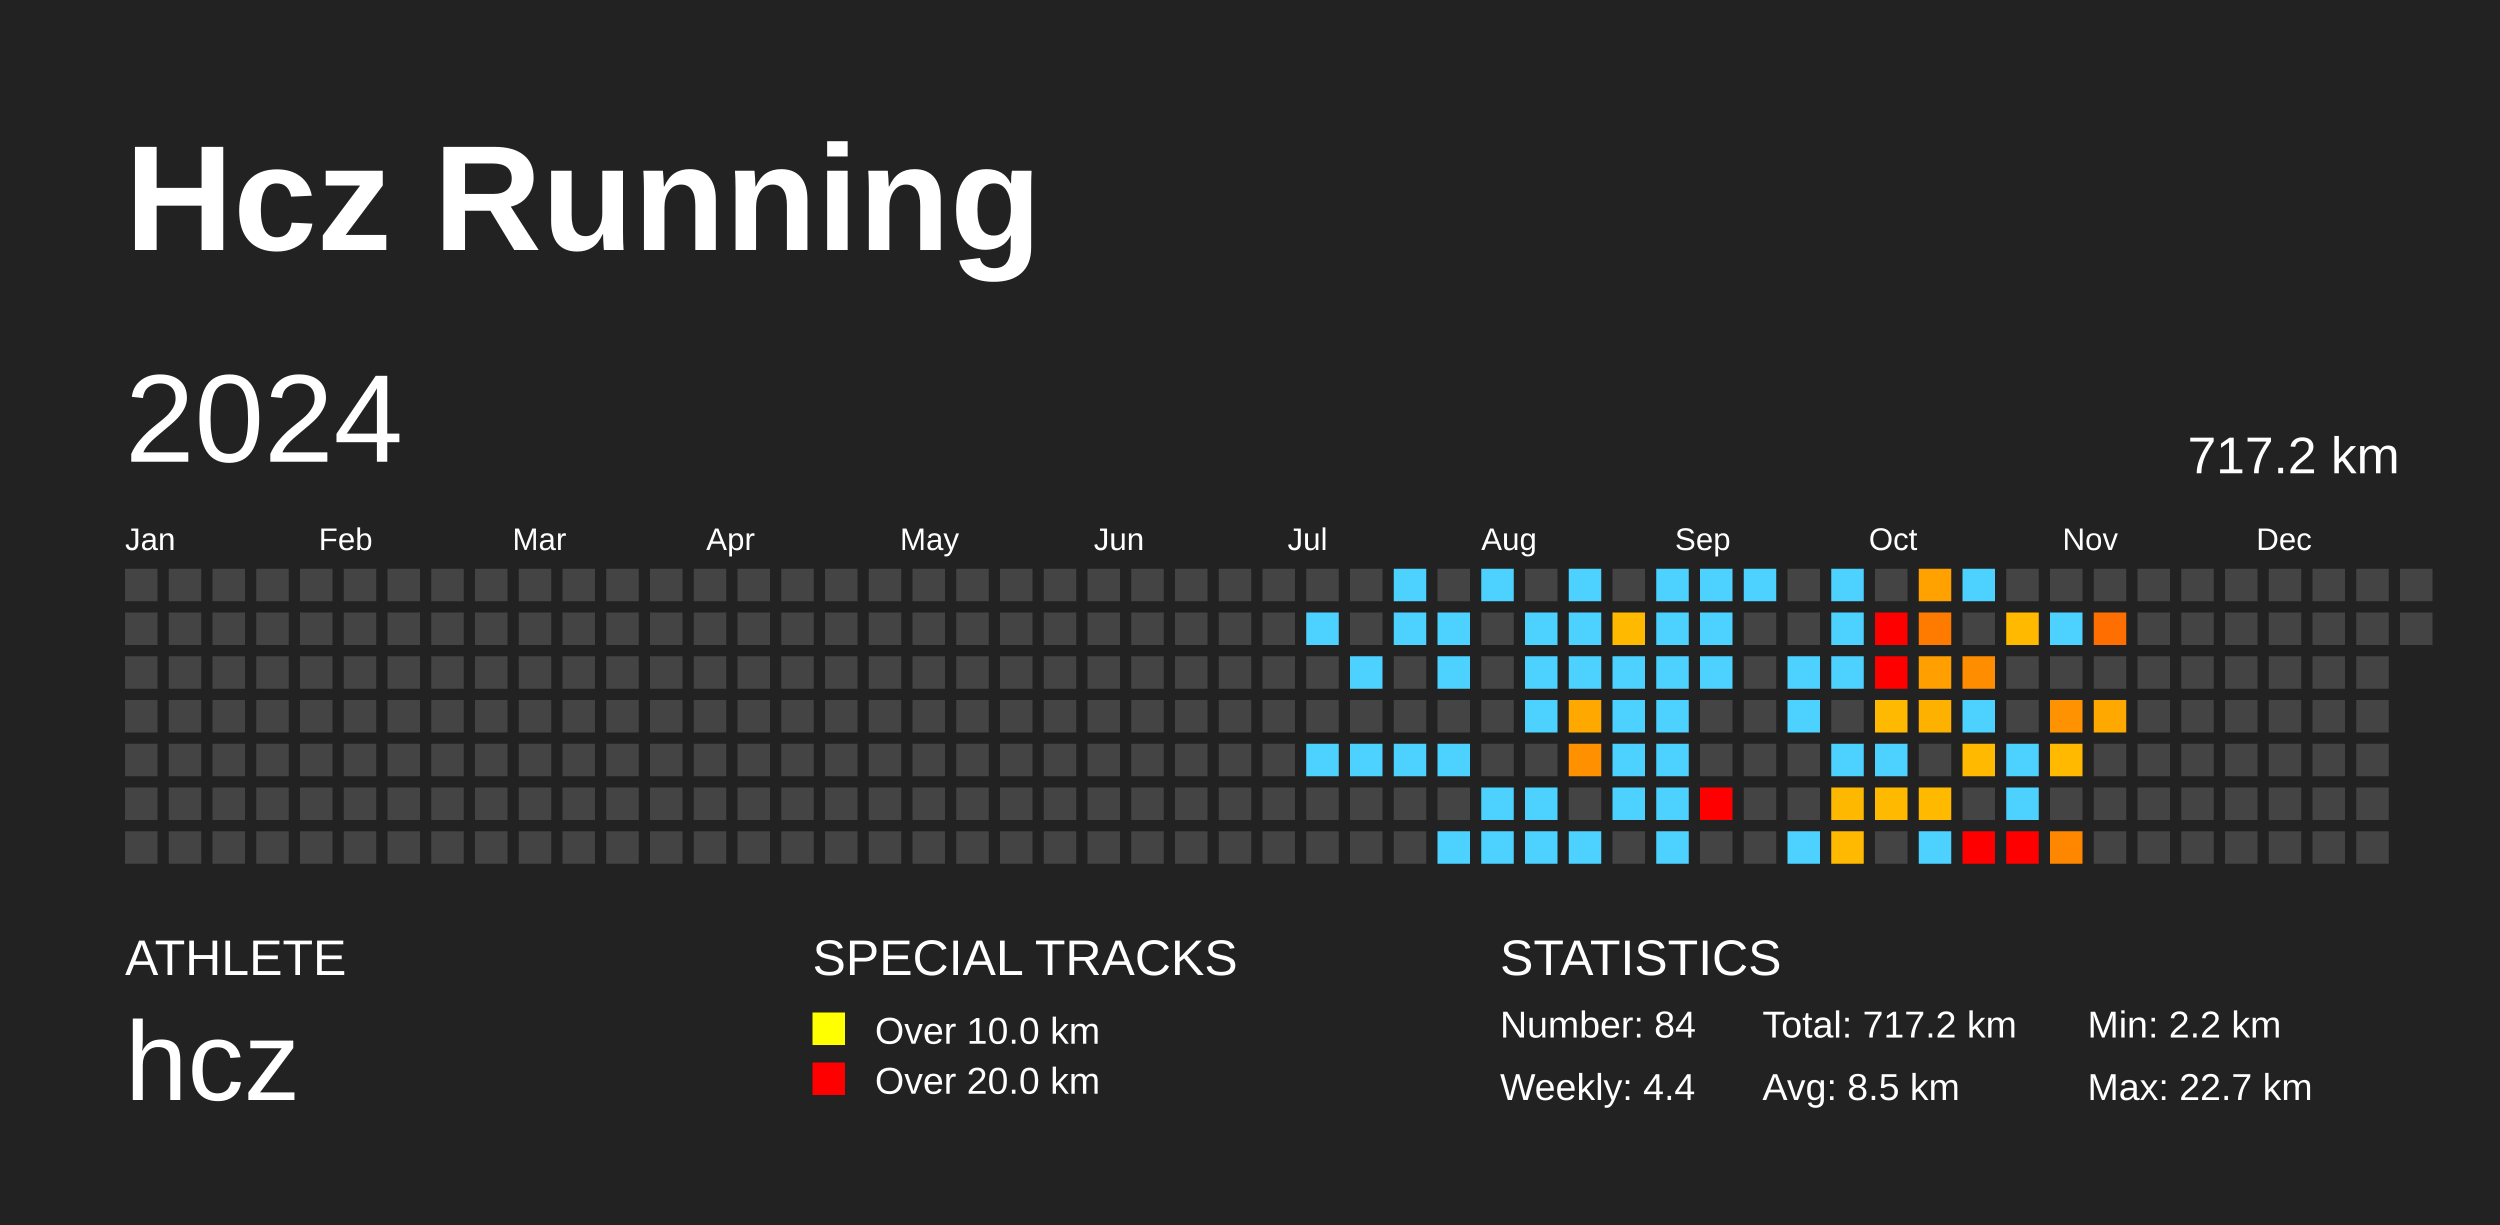
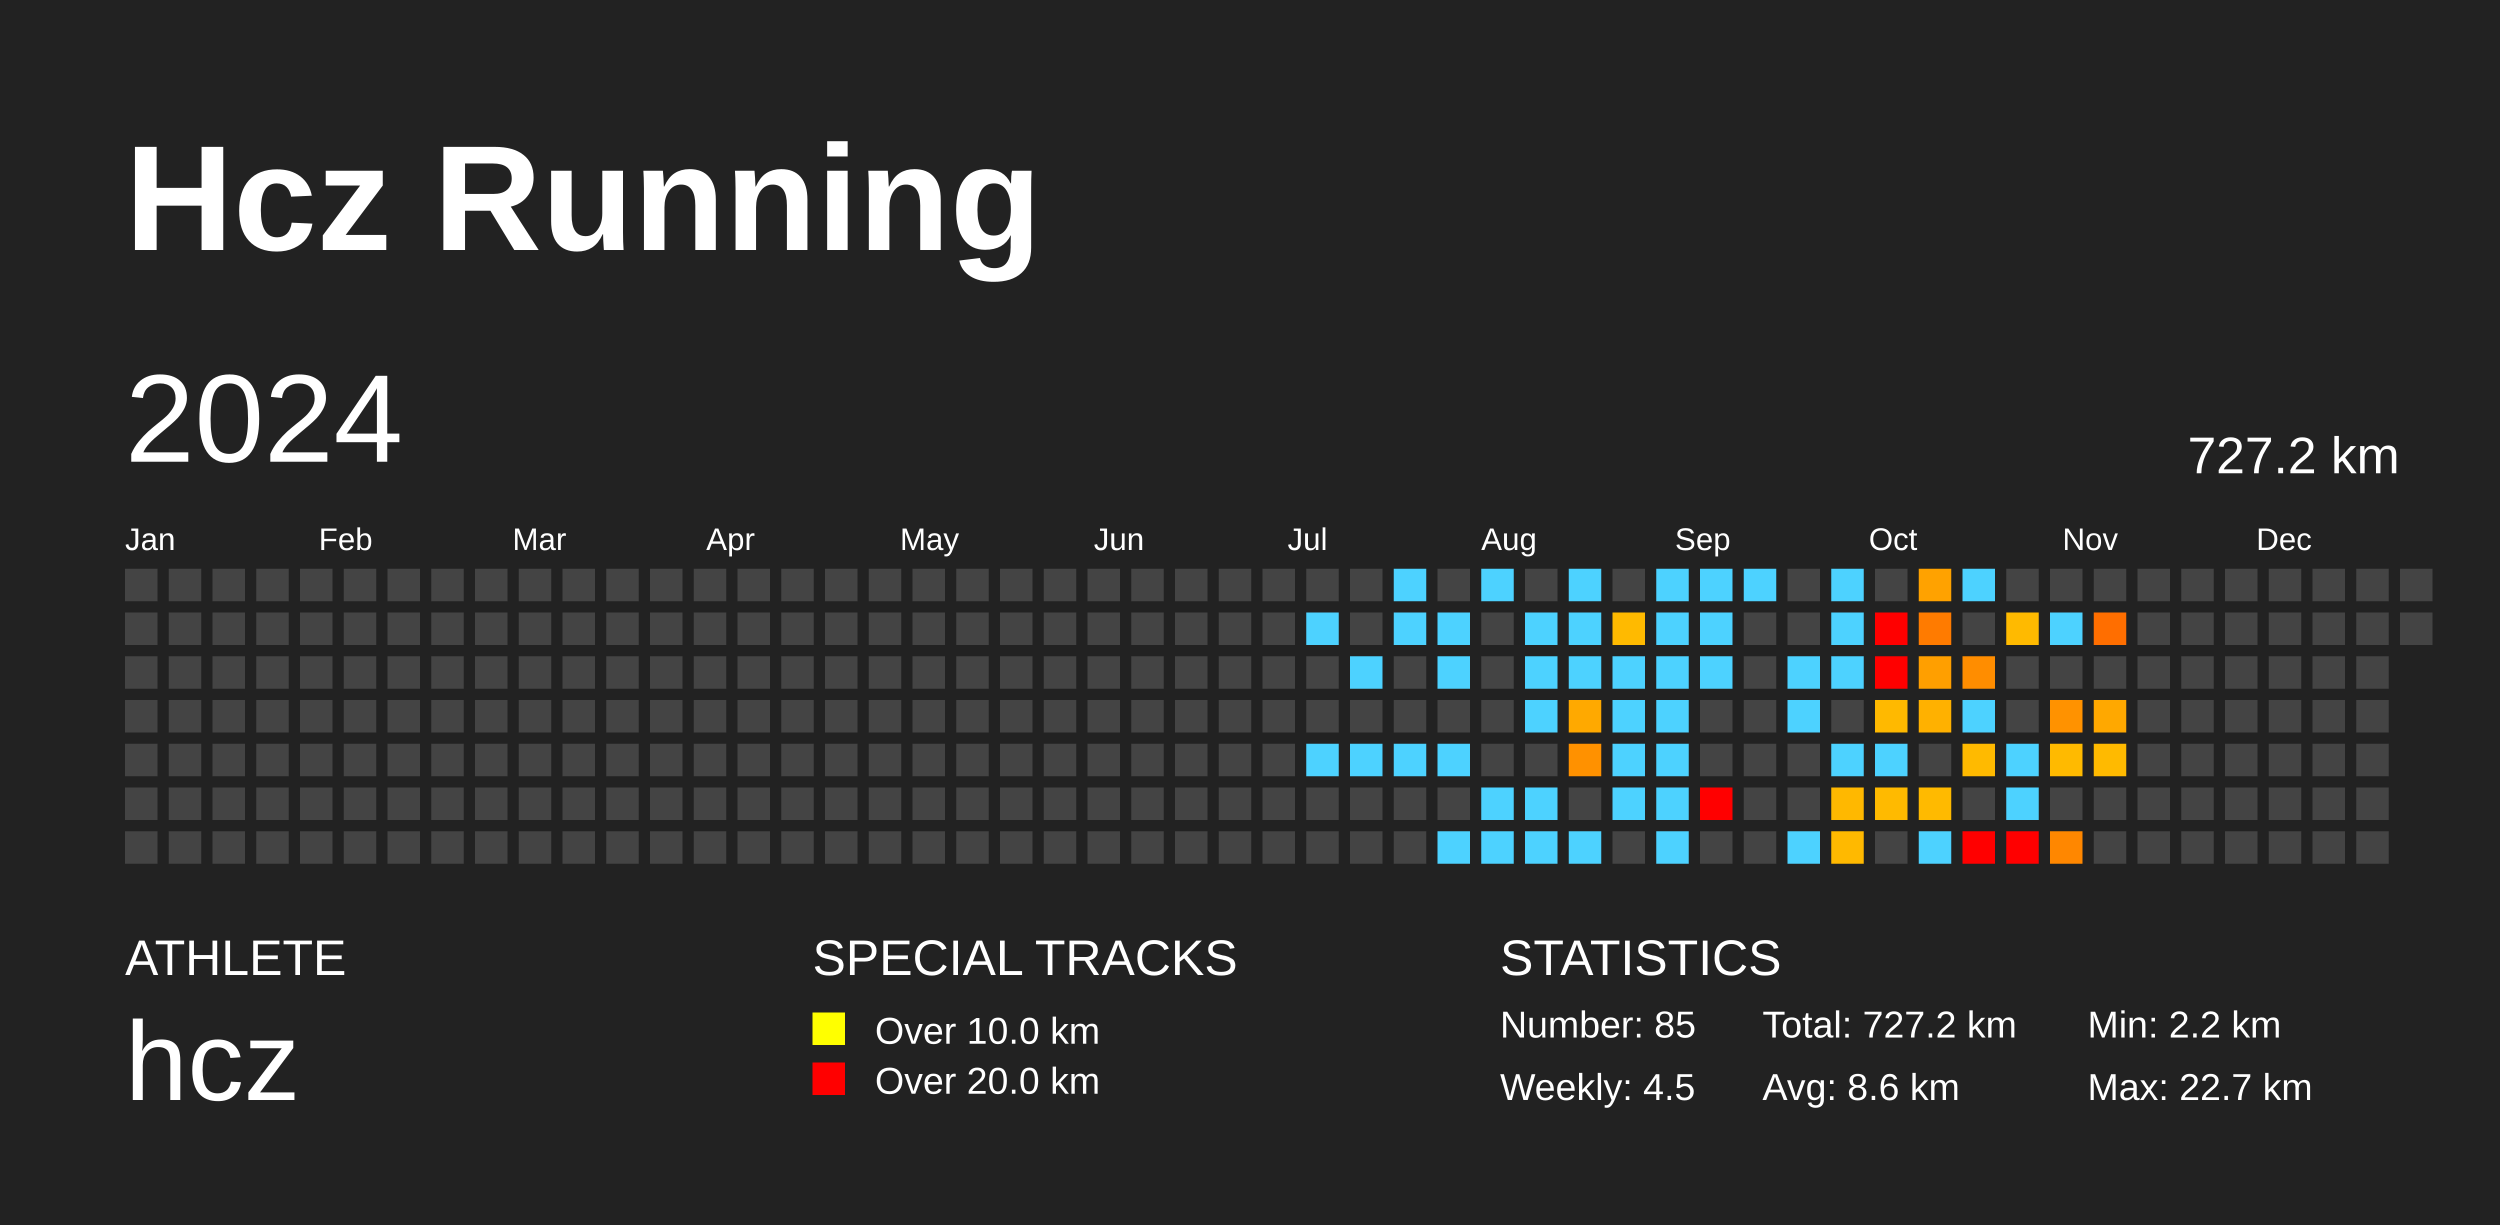
<svg xmlns="http://www.w3.org/2000/svg" baseProfile="full" height="98mm" version="1.1" viewBox="0,0,200,98" width="200mm">
  <defs />
  <rect fill="#222222" height="98" width="200" x="0" y="0" />
  <text fill="#FFFFFF" style="font-size:12px; font-family:Arial; font-weight:bold;" x="10" y="20">Hcz Running</text>
  <text fill="#FFFFFF" style="font-size:4px; font-family:Arial" x="10" y="78">ATHLETE</text>
  <text fill="#FFFFFF" style="font-size:9px; font-family:Arial" x="10" y="88">hcz</text>
  <text fill="#FFFFFF" style="font-size:4px; font-family:Arial" x="65" y="78">SPECIAL TRACKS</text>
  <rect fill="yellow" height="2.6" width="2.6" x="65" y="81" />
  <text fill="#FFFFFF" style="font-size:3px; font-family:Arial" x="70" y="83.5">Over 10.0 km</text>
  <rect fill="red" height="2.6" width="2.6" x="65" y="85" />
  <text fill="#FFFFFF" style="font-size:3px; font-family:Arial" x="70" y="87.5">Over 20.0 km</text>
  <text fill="#FFFFFF" style="font-size:4px; font-family:Arial" x="120" y="78">STATISTICS</text>
-   <text fill="#FFFFFF" style="font-size:3px; font-family:Arial" x="120" y="83">Number: 84</text>
-   <text fill="#FFFFFF" style="font-size:3px; font-family:Arial" x="120" y="88">Weekly: 4.4</text>
-   <text fill="#FFFFFF" style="font-size:3px; font-family:Arial" x="141" y="83">Total: 717.2 km</text>
-   <text fill="#FFFFFF" style="font-size:3px; font-family:Arial" x="141" y="88">Avg: 8.5 km</text>
+   <text fill="#FFFFFF" style="font-size:3px; font-family:Arial" x="120" y="83">Number: 85</text>
+   <text fill="#FFFFFF" style="font-size:3px; font-family:Arial" x="120" y="88">Weekly: 4.5</text>
+   <text fill="#FFFFFF" style="font-size:3px; font-family:Arial" x="141" y="83">Total: 727.2 km</text>
+   <text fill="#FFFFFF" style="font-size:3px; font-family:Arial" x="141" y="88">Avg: 8.6 km</text>
  <text fill="#FFFFFF" style="font-size:3px; font-family:Arial" x="167" y="83">Min: 2.2 km</text>
  <text fill="#FFFFFF" style="font-size:3px; font-family:Arial" x="167" y="88">Max: 22.7 km</text>
  <text dominant-baseline="hanging" fill="#FFFFFF" style="font-size:10.0px; font-family:Arial;" x="10" y="30">2024</text>
-   <text dominant-baseline="hanging" fill="#FFFFFF" style="font-size:4.125px; font-family:Arial;" x="175" y="35">717.2 km</text>
+   <text dominant-baseline="hanging" fill="#FFFFFF" style="font-size:4.125px; font-family:Arial;" x="175" y="35">727.2 km</text>
  <text fill="#FFFFFF" style="font-size:2.5px; font-family:Arial" x="10.0" y="44">Jan</text>
  <text fill="#FFFFFF" style="font-size:2.5px; font-family:Arial" x="25.5" y="44">Feb</text>
  <text fill="#FFFFFF" style="font-size:2.5px; font-family:Arial" x="41.0" y="44">Mar</text>
  <text fill="#FFFFFF" style="font-size:2.5px; font-family:Arial" x="56.5" y="44">Apr</text>
  <text fill="#FFFFFF" style="font-size:2.5px; font-family:Arial" x="72.0" y="44">May</text>
  <text fill="#FFFFFF" style="font-size:2.5px; font-family:Arial" x="87.5" y="44">Jun</text>
  <text fill="#FFFFFF" style="font-size:2.5px; font-family:Arial" x="103.0" y="44">Jul</text>
  <text fill="#FFFFFF" style="font-size:2.5px; font-family:Arial" x="118.5" y="44">Aug</text>
  <text fill="#FFFFFF" style="font-size:2.5px; font-family:Arial" x="134.0" y="44">Sep</text>
  <text fill="#FFFFFF" style="font-size:2.5px; font-family:Arial" x="149.5" y="44">Oct</text>
  <text fill="#FFFFFF" style="font-size:2.5px; font-family:Arial" x="165.0" y="44">Nov</text>
  <text fill="#FFFFFF" style="font-size:2.5px; font-family:Arial" x="180.5" y="44">Dec</text>
  <rect fill="#444444" height="2.6" width="2.6" x="10.0" y="45.5" />
  <rect fill="#444444" height="2.6" width="2.6" x="10.0" y="49.0" />
  <rect fill="#444444" height="2.6" width="2.6" x="10.0" y="52.5" />
  <rect fill="#444444" height="2.6" width="2.6" x="10.0" y="56.0" />
  <rect fill="#444444" height="2.6" width="2.6" x="10.0" y="59.5" />
  <rect fill="#444444" height="2.6" width="2.6" x="10.0" y="63.0" />
  <rect fill="#444444" height="2.6" width="2.6" x="10.0" y="66.5" />
  <rect fill="#444444" height="2.6" width="2.6" x="13.5" y="45.5" />
  <rect fill="#444444" height="2.6" width="2.6" x="13.5" y="49.0" />
  <rect fill="#444444" height="2.6" width="2.6" x="13.5" y="52.5" />
  <rect fill="#444444" height="2.6" width="2.6" x="13.5" y="56.0" />
  <rect fill="#444444" height="2.6" width="2.6" x="13.5" y="59.5" />
  <rect fill="#444444" height="2.6" width="2.6" x="13.5" y="63.0" />
  <rect fill="#444444" height="2.6" width="2.6" x="13.5" y="66.5" />
  <rect fill="#444444" height="2.6" width="2.6" x="17.0" y="45.5" />
  <rect fill="#444444" height="2.6" width="2.6" x="17.0" y="49.0" />
  <rect fill="#444444" height="2.6" width="2.6" x="17.0" y="52.5" />
  <rect fill="#444444" height="2.6" width="2.6" x="17.0" y="56.0" />
  <rect fill="#444444" height="2.6" width="2.6" x="17.0" y="59.5" />
  <rect fill="#444444" height="2.6" width="2.6" x="17.0" y="63.0" />
  <rect fill="#444444" height="2.6" width="2.6" x="17.0" y="66.5" />
  <rect fill="#444444" height="2.6" width="2.6" x="20.5" y="45.5" />
  <rect fill="#444444" height="2.6" width="2.6" x="20.5" y="49.0" />
  <rect fill="#444444" height="2.6" width="2.6" x="20.5" y="52.5" />
  <rect fill="#444444" height="2.6" width="2.6" x="20.5" y="56.0" />
  <rect fill="#444444" height="2.6" width="2.6" x="20.5" y="59.5" />
  <rect fill="#444444" height="2.6" width="2.6" x="20.5" y="63.0" />
  <rect fill="#444444" height="2.6" width="2.6" x="20.5" y="66.5" />
  <rect fill="#444444" height="2.6" width="2.6" x="24.0" y="45.5" />
  <rect fill="#444444" height="2.6" width="2.6" x="24.0" y="49.0" />
  <rect fill="#444444" height="2.6" width="2.6" x="24.0" y="52.5" />
  <rect fill="#444444" height="2.6" width="2.6" x="24.0" y="56.0" />
  <rect fill="#444444" height="2.6" width="2.6" x="24.0" y="59.5" />
  <rect fill="#444444" height="2.6" width="2.6" x="24.0" y="63.0" />
  <rect fill="#444444" height="2.6" width="2.6" x="24.0" y="66.5" />
  <rect fill="#444444" height="2.6" width="2.6" x="27.5" y="45.5" />
  <rect fill="#444444" height="2.6" width="2.6" x="27.5" y="49.0" />
  <rect fill="#444444" height="2.6" width="2.6" x="27.5" y="52.5" />
  <rect fill="#444444" height="2.6" width="2.6" x="27.5" y="56.0" />
  <rect fill="#444444" height="2.6" width="2.6" x="27.5" y="59.5" />
  <rect fill="#444444" height="2.6" width="2.6" x="27.5" y="63.0" />
  <rect fill="#444444" height="2.6" width="2.6" x="27.5" y="66.5" />
  <rect fill="#444444" height="2.6" width="2.6" x="31.0" y="45.5" />
  <rect fill="#444444" height="2.6" width="2.6" x="31.0" y="49.0" />
  <rect fill="#444444" height="2.6" width="2.6" x="31.0" y="52.5" />
  <rect fill="#444444" height="2.6" width="2.6" x="31.0" y="56.0" />
  <rect fill="#444444" height="2.6" width="2.6" x="31.0" y="59.5" />
  <rect fill="#444444" height="2.6" width="2.6" x="31.0" y="63.0" />
  <rect fill="#444444" height="2.6" width="2.6" x="31.0" y="66.5" />
  <rect fill="#444444" height="2.6" width="2.6" x="34.5" y="45.5" />
  <rect fill="#444444" height="2.6" width="2.6" x="34.5" y="49.0" />
  <rect fill="#444444" height="2.6" width="2.6" x="34.5" y="52.5" />
  <rect fill="#444444" height="2.6" width="2.6" x="34.5" y="56.0" />
  <rect fill="#444444" height="2.6" width="2.6" x="34.5" y="59.5" />
  <rect fill="#444444" height="2.6" width="2.6" x="34.5" y="63.0" />
  <rect fill="#444444" height="2.6" width="2.6" x="34.5" y="66.5" />
  <rect fill="#444444" height="2.6" width="2.6" x="38.0" y="45.5" />
  <rect fill="#444444" height="2.6" width="2.6" x="38.0" y="49.0" />
  <rect fill="#444444" height="2.6" width="2.6" x="38.0" y="52.5" />
  <rect fill="#444444" height="2.6" width="2.6" x="38.0" y="56.0" />
  <rect fill="#444444" height="2.6" width="2.6" x="38.0" y="59.5" />
  <rect fill="#444444" height="2.6" width="2.6" x="38.0" y="63.0" />
  <rect fill="#444444" height="2.6" width="2.6" x="38.0" y="66.5" />
  <rect fill="#444444" height="2.6" width="2.6" x="41.5" y="45.5" />
  <rect fill="#444444" height="2.6" width="2.6" x="41.5" y="49.0" />
  <rect fill="#444444" height="2.6" width="2.6" x="41.5" y="52.5" />
  <rect fill="#444444" height="2.6" width="2.6" x="41.5" y="56.0" />
  <rect fill="#444444" height="2.6" width="2.6" x="41.5" y="59.5" />
  <rect fill="#444444" height="2.6" width="2.6" x="41.5" y="63.0" />
  <rect fill="#444444" height="2.6" width="2.6" x="41.5" y="66.5" />
  <rect fill="#444444" height="2.6" width="2.6" x="45.0" y="45.5" />
  <rect fill="#444444" height="2.6" width="2.6" x="45.0" y="49.0" />
  <rect fill="#444444" height="2.6" width="2.6" x="45.0" y="52.5" />
  <rect fill="#444444" height="2.6" width="2.6" x="45.0" y="56.0" />
  <rect fill="#444444" height="2.6" width="2.6" x="45.0" y="59.5" />
  <rect fill="#444444" height="2.6" width="2.6" x="45.0" y="63.0" />
  <rect fill="#444444" height="2.6" width="2.6" x="45.0" y="66.5" />
  <rect fill="#444444" height="2.6" width="2.6" x="48.5" y="45.5" />
  <rect fill="#444444" height="2.6" width="2.6" x="48.5" y="49.0" />
  <rect fill="#444444" height="2.6" width="2.6" x="48.5" y="52.5" />
  <rect fill="#444444" height="2.6" width="2.6" x="48.5" y="56.0" />
  <rect fill="#444444" height="2.6" width="2.6" x="48.5" y="59.5" />
  <rect fill="#444444" height="2.6" width="2.6" x="48.5" y="63.0" />
  <rect fill="#444444" height="2.6" width="2.6" x="48.5" y="66.5" />
  <rect fill="#444444" height="2.6" width="2.6" x="52.0" y="45.5" />
  <rect fill="#444444" height="2.6" width="2.6" x="52.0" y="49.0" />
  <rect fill="#444444" height="2.6" width="2.6" x="52.0" y="52.5" />
  <rect fill="#444444" height="2.6" width="2.6" x="52.0" y="56.0" />
  <rect fill="#444444" height="2.6" width="2.6" x="52.0" y="59.5" />
  <rect fill="#444444" height="2.6" width="2.6" x="52.0" y="63.0" />
  <rect fill="#444444" height="2.6" width="2.6" x="52.0" y="66.5" />
  <rect fill="#444444" height="2.6" width="2.6" x="55.5" y="45.5" />
  <rect fill="#444444" height="2.6" width="2.6" x="55.5" y="49.0" />
  <rect fill="#444444" height="2.6" width="2.6" x="55.5" y="52.5" />
  <rect fill="#444444" height="2.6" width="2.6" x="55.5" y="56.0" />
  <rect fill="#444444" height="2.6" width="2.6" x="55.5" y="59.5" />
  <rect fill="#444444" height="2.6" width="2.6" x="55.5" y="63.0" />
  <rect fill="#444444" height="2.6" width="2.6" x="55.5" y="66.5" />
  <rect fill="#444444" height="2.6" width="2.6" x="59.0" y="45.5" />
  <rect fill="#444444" height="2.6" width="2.6" x="59.0" y="49.0" />
  <rect fill="#444444" height="2.6" width="2.6" x="59.0" y="52.5" />
  <rect fill="#444444" height="2.6" width="2.6" x="59.0" y="56.0" />
  <rect fill="#444444" height="2.6" width="2.6" x="59.0" y="59.5" />
  <rect fill="#444444" height="2.6" width="2.6" x="59.0" y="63.0" />
  <rect fill="#444444" height="2.6" width="2.6" x="59.0" y="66.5" />
  <rect fill="#444444" height="2.6" width="2.6" x="62.5" y="45.5" />
  <rect fill="#444444" height="2.6" width="2.6" x="62.5" y="49.0" />
  <rect fill="#444444" height="2.6" width="2.6" x="62.5" y="52.5" />
  <rect fill="#444444" height="2.6" width="2.6" x="62.5" y="56.0" />
  <rect fill="#444444" height="2.6" width="2.6" x="62.5" y="59.5" />
  <rect fill="#444444" height="2.6" width="2.6" x="62.5" y="63.0" />
  <rect fill="#444444" height="2.6" width="2.6" x="62.5" y="66.5" />
  <rect fill="#444444" height="2.6" width="2.6" x="66.0" y="45.5" />
  <rect fill="#444444" height="2.6" width="2.6" x="66.0" y="49.0" />
  <rect fill="#444444" height="2.6" width="2.6" x="66.0" y="52.5" />
  <rect fill="#444444" height="2.6" width="2.6" x="66.0" y="56.0" />
  <rect fill="#444444" height="2.6" width="2.6" x="66.0" y="59.5" />
  <rect fill="#444444" height="2.6" width="2.6" x="66.0" y="63.0" />
  <rect fill="#444444" height="2.6" width="2.6" x="66.0" y="66.5" />
  <rect fill="#444444" height="2.6" width="2.6" x="69.5" y="45.5" />
  <rect fill="#444444" height="2.6" width="2.6" x="69.5" y="49.0" />
  <rect fill="#444444" height="2.6" width="2.6" x="69.5" y="52.5" />
  <rect fill="#444444" height="2.6" width="2.6" x="69.5" y="56.0" />
  <rect fill="#444444" height="2.6" width="2.6" x="69.5" y="59.5" />
  <rect fill="#444444" height="2.6" width="2.6" x="69.5" y="63.0" />
  <rect fill="#444444" height="2.6" width="2.6" x="69.5" y="66.5" />
  <rect fill="#444444" height="2.6" width="2.6" x="73.0" y="45.5" />
  <rect fill="#444444" height="2.6" width="2.6" x="73.0" y="49.0" />
  <rect fill="#444444" height="2.6" width="2.6" x="73.0" y="52.5" />
  <rect fill="#444444" height="2.6" width="2.6" x="73.0" y="56.0" />
  <rect fill="#444444" height="2.6" width="2.6" x="73.0" y="59.5" />
  <rect fill="#444444" height="2.6" width="2.6" x="73.0" y="63.0" />
  <rect fill="#444444" height="2.6" width="2.6" x="73.0" y="66.5" />
  <rect fill="#444444" height="2.6" width="2.6" x="76.5" y="45.5" />
  <rect fill="#444444" height="2.6" width="2.6" x="76.5" y="49.0" />
  <rect fill="#444444" height="2.6" width="2.6" x="76.5" y="52.5" />
  <rect fill="#444444" height="2.6" width="2.6" x="76.5" y="56.0" />
  <rect fill="#444444" height="2.6" width="2.6" x="76.5" y="59.5" />
  <rect fill="#444444" height="2.6" width="2.6" x="76.5" y="63.0" />
  <rect fill="#444444" height="2.6" width="2.6" x="76.5" y="66.5" />
  <rect fill="#444444" height="2.6" width="2.6" x="80.0" y="45.5" />
  <rect fill="#444444" height="2.6" width="2.6" x="80.0" y="49.0" />
  <rect fill="#444444" height="2.6" width="2.6" x="80.0" y="52.5" />
  <rect fill="#444444" height="2.6" width="2.6" x="80.0" y="56.0" />
  <rect fill="#444444" height="2.6" width="2.6" x="80.0" y="59.5" />
  <rect fill="#444444" height="2.6" width="2.6" x="80.0" y="63.0" />
  <rect fill="#444444" height="2.6" width="2.6" x="80.0" y="66.5" />
  <rect fill="#444444" height="2.6" width="2.6" x="83.5" y="45.5" />
  <rect fill="#444444" height="2.6" width="2.6" x="83.5" y="49.0" />
  <rect fill="#444444" height="2.6" width="2.6" x="83.5" y="52.5" />
  <rect fill="#444444" height="2.6" width="2.6" x="83.5" y="56.0" />
  <rect fill="#444444" height="2.6" width="2.6" x="83.5" y="59.5" />
  <rect fill="#444444" height="2.6" width="2.6" x="83.5" y="63.0" />
  <rect fill="#444444" height="2.6" width="2.6" x="83.5" y="66.5" />
  <rect fill="#444444" height="2.6" width="2.6" x="87.0" y="45.5" />
  <rect fill="#444444" height="2.6" width="2.6" x="87.0" y="49.0" />
  <rect fill="#444444" height="2.6" width="2.6" x="87.0" y="52.5" />
  <rect fill="#444444" height="2.6" width="2.6" x="87.0" y="56.0" />
  <rect fill="#444444" height="2.6" width="2.6" x="87.0" y="59.5" />
  <rect fill="#444444" height="2.6" width="2.6" x="87.0" y="63.0" />
  <rect fill="#444444" height="2.6" width="2.6" x="87.0" y="66.5" />
  <rect fill="#444444" height="2.6" width="2.6" x="90.5" y="45.5" />
  <rect fill="#444444" height="2.6" width="2.6" x="90.5" y="49.0" />
  <rect fill="#444444" height="2.6" width="2.6" x="90.5" y="52.5" />
  <rect fill="#444444" height="2.6" width="2.6" x="90.5" y="56.0" />
  <rect fill="#444444" height="2.6" width="2.6" x="90.5" y="59.5" />
  <rect fill="#444444" height="2.6" width="2.6" x="90.5" y="63.0" />
  <rect fill="#444444" height="2.6" width="2.6" x="90.5" y="66.5" />
  <rect fill="#444444" height="2.6" width="2.6" x="94.0" y="45.5" />
  <rect fill="#444444" height="2.6" width="2.6" x="94.0" y="49.0" />
  <rect fill="#444444" height="2.6" width="2.6" x="94.0" y="52.5" />
  <rect fill="#444444" height="2.6" width="2.6" x="94.0" y="56.0" />
  <rect fill="#444444" height="2.6" width="2.6" x="94.0" y="59.5" />
  <rect fill="#444444" height="2.6" width="2.6" x="94.0" y="63.0" />
  <rect fill="#444444" height="2.6" width="2.6" x="94.0" y="66.5" />
  <rect fill="#444444" height="2.6" width="2.6" x="97.5" y="45.5" />
  <rect fill="#444444" height="2.6" width="2.6" x="97.5" y="49.0" />
  <rect fill="#444444" height="2.6" width="2.6" x="97.5" y="52.5" />
  <rect fill="#444444" height="2.6" width="2.6" x="97.5" y="56.0" />
  <rect fill="#444444" height="2.6" width="2.6" x="97.5" y="59.5" />
  <rect fill="#444444" height="2.6" width="2.6" x="97.5" y="63.0" />
  <rect fill="#444444" height="2.6" width="2.6" x="97.5" y="66.5" />
  <rect fill="#444444" height="2.6" width="2.6" x="101.0" y="45.5" />
  <rect fill="#444444" height="2.6" width="2.6" x="101.0" y="49.0" />
  <rect fill="#444444" height="2.6" width="2.6" x="101.0" y="52.5" />
  <rect fill="#444444" height="2.6" width="2.6" x="101.0" y="56.0" />
  <rect fill="#444444" height="2.6" width="2.6" x="101.0" y="59.5" />
  <rect fill="#444444" height="2.6" width="2.6" x="101.0" y="63.0" />
  <rect fill="#444444" height="2.6" width="2.6" x="101.0" y="66.5" />
  <rect fill="#444444" height="2.6" width="2.6" x="104.5" y="45.5" />
  <rect fill="#4dd2ff" height="2.6" width="2.6" x="104.5" y="49.0" />
  <rect fill="#444444" height="2.6" width="2.6" x="104.5" y="52.5" />
  <rect fill="#444444" height="2.6" width="2.6" x="104.5" y="56.0" />
  <rect fill="#4dd2ff" height="2.6" width="2.6" x="104.5" y="59.5" />
  <rect fill="#444444" height="2.6" width="2.6" x="104.5" y="63.0" />
  <rect fill="#444444" height="2.6" width="2.6" x="104.5" y="66.5" />
  <rect fill="#444444" height="2.6" width="2.6" x="108.0" y="45.5" />
  <rect fill="#444444" height="2.6" width="2.6" x="108.0" y="49.0" />
  <rect fill="#4dd2ff" height="2.6" width="2.6" x="108.0" y="52.5" />
  <rect fill="#444444" height="2.6" width="2.6" x="108.0" y="56.0" />
  <rect fill="#4dd2ff" height="2.6" width="2.6" x="108.0" y="59.5" />
  <rect fill="#444444" height="2.6" width="2.6" x="108.0" y="63.0" />
  <rect fill="#444444" height="2.6" width="2.6" x="108.0" y="66.5" />
  <rect fill="#4dd2ff" height="2.6" width="2.6" x="111.5" y="45.5" />
  <rect fill="#4dd2ff" height="2.6" width="2.6" x="111.5" y="49.0" />
  <rect fill="#444444" height="2.6" width="2.6" x="111.5" y="52.5" />
  <rect fill="#444444" height="2.6" width="2.6" x="111.5" y="56.0" />
  <rect fill="#4dd2ff" height="2.6" width="2.6" x="111.5" y="59.5" />
  <rect fill="#444444" height="2.6" width="2.6" x="111.5" y="63.0" />
  <rect fill="#444444" height="2.6" width="2.6" x="111.5" y="66.5" />
  <rect fill="#444444" height="2.6" width="2.6" x="115.0" y="45.5" />
  <rect fill="#4dd2ff" height="2.6" width="2.6" x="115.0" y="49.0" />
  <rect fill="#4dd2ff" height="2.6" width="2.6" x="115.0" y="52.5" />
  <rect fill="#444444" height="2.6" width="2.6" x="115.0" y="56.0" />
  <rect fill="#4dd2ff" height="2.6" width="2.6" x="115.0" y="59.5" />
  <rect fill="#444444" height="2.6" width="2.6" x="115.0" y="63.0" />
  <rect fill="#4dd2ff" height="2.6" width="2.6" x="115.0" y="66.5" />
  <rect fill="#4dd2ff" height="2.6" width="2.6" x="118.5" y="45.5" />
  <rect fill="#444444" height="2.6" width="2.6" x="118.5" y="49.0" />
  <rect fill="#444444" height="2.6" width="2.6" x="118.5" y="52.5" />
  <rect fill="#444444" height="2.6" width="2.6" x="118.5" y="56.0" />
  <rect fill="#444444" height="2.6" width="2.6" x="118.5" y="59.5" />
  <rect fill="#4dd2ff" height="2.6" width="2.6" x="118.5" y="63.0" />
  <rect fill="#4dd2ff" height="2.6" width="2.6" x="118.5" y="66.5" />
  <rect fill="#444444" height="2.6" width="2.6" x="122.0" y="45.5" />
  <rect fill="#4dd2ff" height="2.6" width="2.6" x="122.0" y="49.0" />
  <rect fill="#4dd2ff" height="2.6" width="2.6" x="122.0" y="52.5" />
  <rect fill="#4dd2ff" height="2.6" width="2.6" x="122.0" y="56.0" />
  <rect fill="#444444" height="2.6" width="2.6" x="122.0" y="59.5" />
  <rect fill="#4dd2ff" height="2.6" width="2.6" x="122.0" y="63.0" />
  <rect fill="#4dd2ff" height="2.6" width="2.6" x="122.0" y="66.5" />
  <rect fill="#4dd2ff" height="2.6" width="2.6" x="125.5" y="45.5" />
  <rect fill="#4dd2ff" height="2.6" width="2.6" x="125.5" y="49.0" />
  <rect fill="#4dd2ff" height="2.6" width="2.6" x="125.5" y="52.5" />
  <rect fill="#ffa900" height="2.6" width="2.6" x="125.5" y="56.0" />
  <rect fill="#ff9100" height="2.6" width="2.6" x="125.5" y="59.5" />
  <rect fill="#444444" height="2.6" width="2.6" x="125.5" y="63.0" />
  <rect fill="#4dd2ff" height="2.6" width="2.6" x="125.5" y="66.5" />
  <rect fill="#444444" height="2.6" width="2.6" x="129.0" y="45.5" />
  <rect fill="#ffba00" height="2.6" width="2.6" x="129.0" y="49.0" />
  <rect fill="#4dd2ff" height="2.6" width="2.6" x="129.0" y="52.5" />
  <rect fill="#4dd2ff" height="2.6" width="2.6" x="129.0" y="56.0" />
  <rect fill="#4dd2ff" height="2.6" width="2.6" x="129.0" y="59.5" />
  <rect fill="#4dd2ff" height="2.6" width="2.6" x="129.0" y="63.0" />
  <rect fill="#444444" height="2.6" width="2.6" x="129.0" y="66.5" />
  <rect fill="#4dd2ff" height="2.6" width="2.6" x="132.5" y="45.5" />
  <rect fill="#4dd2ff" height="2.6" width="2.6" x="132.5" y="49.0" />
  <rect fill="#4dd2ff" height="2.6" width="2.6" x="132.5" y="52.5" />
  <rect fill="#4dd2ff" height="2.6" width="2.6" x="132.5" y="56.0" />
  <rect fill="#4dd2ff" height="2.6" width="2.6" x="132.5" y="59.5" />
  <rect fill="#4dd2ff" height="2.6" width="2.6" x="132.5" y="63.0" />
  <rect fill="#4dd2ff" height="2.6" width="2.6" x="132.5" y="66.5" />
  <rect fill="#4dd2ff" height="2.6" width="2.6" x="136.0" y="45.5" />
  <rect fill="#4dd2ff" height="2.6" width="2.6" x="136.0" y="49.0" />
  <rect fill="#4dd2ff" height="2.6" width="2.6" x="136.0" y="52.5" />
  <rect fill="#444444" height="2.6" width="2.6" x="136.0" y="56.0" />
  <rect fill="#444444" height="2.6" width="2.6" x="136.0" y="59.5" />
  <rect fill="red" height="2.6" width="2.6" x="136.0" y="63.0" />
  <rect fill="#444444" height="2.6" width="2.6" x="136.0" y="66.5" />
  <rect fill="#4dd2ff" height="2.6" width="2.6" x="139.5" y="45.5" />
  <rect fill="#444444" height="2.6" width="2.6" x="139.5" y="49.0" />
  <rect fill="#444444" height="2.6" width="2.6" x="139.5" y="52.5" />
  <rect fill="#444444" height="2.6" width="2.6" x="139.5" y="56.0" />
  <rect fill="#444444" height="2.6" width="2.6" x="139.5" y="59.5" />
  <rect fill="#444444" height="2.6" width="2.6" x="139.5" y="63.0" />
  <rect fill="#444444" height="2.6" width="2.6" x="139.5" y="66.5" />
  <rect fill="#444444" height="2.6" width="2.6" x="143.0" y="45.5" />
  <rect fill="#444444" height="2.6" width="2.6" x="143.0" y="49.0" />
  <rect fill="#4dd2ff" height="2.6" width="2.6" x="143.0" y="52.5" />
  <rect fill="#4dd2ff" height="2.6" width="2.6" x="143.0" y="56.0" />
  <rect fill="#444444" height="2.6" width="2.6" x="143.0" y="59.5" />
  <rect fill="#444444" height="2.6" width="2.6" x="143.0" y="63.0" />
  <rect fill="#4dd2ff" height="2.6" width="2.6" x="143.0" y="66.5" />
  <rect fill="#4dd2ff" height="2.6" width="2.6" x="146.5" y="45.5" />
  <rect fill="#4dd2ff" height="2.6" width="2.6" x="146.5" y="49.0" />
  <rect fill="#4dd2ff" height="2.6" width="2.6" x="146.5" y="52.5" />
  <rect fill="#444444" height="2.6" width="2.6" x="146.5" y="56.0" />
  <rect fill="#4dd2ff" height="2.6" width="2.6" x="146.5" y="59.5" />
  <rect fill="#ffb800" height="2.6" width="2.6" x="146.5" y="63.0" />
  <rect fill="#ffb900" height="2.6" width="2.6" x="146.5" y="66.5" />
  <rect fill="#444444" height="2.6" width="2.6" x="150.0" y="45.5" />
  <rect fill="red" height="2.6" width="2.6" x="150.0" y="49.0" />
  <rect fill="red" height="2.6" width="2.6" x="150.0" y="52.5" />
  <rect fill="#ffb900" height="2.6" width="2.6" x="150.0" y="56.0" />
  <rect fill="#4dd2ff" height="2.6" width="2.6" x="150.0" y="59.5" />
  <rect fill="#ffba00" height="2.6" width="2.6" x="150.0" y="63.0" />
  <rect fill="#444444" height="2.6" width="2.6" x="150.0" y="66.5" />
  <rect fill="#ffa200" height="2.6" width="2.6" x="153.5" y="45.5" />
  <rect fill="#ff7b00" height="2.6" width="2.6" x="153.5" y="49.0" />
  <rect fill="#ff9f00" height="2.6" width="2.6" x="153.5" y="52.5" />
  <rect fill="#ffb100" height="2.6" width="2.6" x="153.5" y="56.0" />
  <rect fill="#444444" height="2.6" width="2.6" x="153.5" y="59.5" />
  <rect fill="#ffba00" height="2.6" width="2.6" x="153.5" y="63.0" />
  <rect fill="#4dd2ff" height="2.6" width="2.6" x="153.5" y="66.5" />
  <rect fill="#4dd2ff" height="2.6" width="2.6" x="157.0" y="45.5" />
  <rect fill="#444444" height="2.6" width="2.6" x="157.0" y="49.0" />
  <rect fill="#ff8d00" height="2.6" width="2.6" x="157.0" y="52.5" />
  <rect fill="#4dd2ff" height="2.6" width="2.6" x="157.0" y="56.0" />
  <rect fill="#ffba00" height="2.6" width="2.6" x="157.0" y="59.5" />
  <rect fill="#444444" height="2.6" width="2.6" x="157.0" y="63.0" />
  <rect fill="red" height="2.6" width="2.6" x="157.0" y="66.5" />
  <rect fill="#444444" height="2.6" width="2.6" x="160.5" y="45.5" />
  <rect fill="#ffba00" height="2.6" width="2.6" x="160.5" y="49.0" />
  <rect fill="#444444" height="2.6" width="2.6" x="160.5" y="52.5" />
  <rect fill="#444444" height="2.6" width="2.6" x="160.5" y="56.0" />
  <rect fill="#4dd2ff" height="2.6" width="2.6" x="160.5" y="59.5" />
  <rect fill="#4dd2ff" height="2.6" width="2.6" x="160.5" y="63.0" />
  <rect fill="red" height="2.6" width="2.6" x="160.5" y="66.5" />
  <rect fill="#444444" height="2.6" width="2.6" x="164.0" y="45.5" />
  <rect fill="#4dd2ff" height="2.6" width="2.6" x="164.0" y="49.0" />
  <rect fill="#444444" height="2.6" width="2.6" x="164.0" y="52.5" />
  <rect fill="#ff9200" height="2.6" width="2.6" x="164.0" y="56.0" />
  <rect fill="#ffba00" height="2.6" width="2.6" x="164.0" y="59.5" />
  <rect fill="#444444" height="2.6" width="2.6" x="164.0" y="63.0" />
  <rect fill="#ff8700" height="2.6" width="2.6" x="164.0" y="66.5" />
  <rect fill="#444444" height="2.6" width="2.6" x="167.5" y="45.5" />
  <rect fill="#ff6e00" height="2.6" width="2.6" x="167.5" y="49.0" />
  <rect fill="#444444" height="2.6" width="2.6" x="167.5" y="52.5" />
  <rect fill="#ffa800" height="2.6" width="2.6" x="167.5" y="56.0" />
-   <rect fill="#444444" height="2.6" width="2.6" x="167.5" y="59.5" />
+   <rect fill="#ffba00" height="2.6" width="2.6" x="167.5" y="59.5" />
  <rect fill="#444444" height="2.6" width="2.6" x="167.5" y="63.0" />
  <rect fill="#444444" height="2.6" width="2.6" x="167.5" y="66.5" />
  <rect fill="#444444" height="2.6" width="2.6" x="171.0" y="45.5" />
  <rect fill="#444444" height="2.6" width="2.6" x="171.0" y="49.0" />
  <rect fill="#444444" height="2.6" width="2.6" x="171.0" y="52.5" />
  <rect fill="#444444" height="2.6" width="2.6" x="171.0" y="56.0" />
  <rect fill="#444444" height="2.6" width="2.6" x="171.0" y="59.5" />
  <rect fill="#444444" height="2.6" width="2.6" x="171.0" y="63.0" />
  <rect fill="#444444" height="2.6" width="2.6" x="171.0" y="66.5" />
  <rect fill="#444444" height="2.6" width="2.6" x="174.5" y="45.5" />
  <rect fill="#444444" height="2.6" width="2.6" x="174.5" y="49.0" />
  <rect fill="#444444" height="2.6" width="2.6" x="174.5" y="52.5" />
  <rect fill="#444444" height="2.6" width="2.6" x="174.5" y="56.0" />
  <rect fill="#444444" height="2.6" width="2.6" x="174.5" y="59.5" />
  <rect fill="#444444" height="2.6" width="2.6" x="174.5" y="63.0" />
  <rect fill="#444444" height="2.6" width="2.6" x="174.5" y="66.5" />
  <rect fill="#444444" height="2.6" width="2.6" x="178.0" y="45.5" />
  <rect fill="#444444" height="2.6" width="2.6" x="178.0" y="49.0" />
  <rect fill="#444444" height="2.6" width="2.6" x="178.0" y="52.5" />
  <rect fill="#444444" height="2.6" width="2.6" x="178.0" y="56.0" />
  <rect fill="#444444" height="2.6" width="2.6" x="178.0" y="59.5" />
  <rect fill="#444444" height="2.6" width="2.6" x="178.0" y="63.0" />
  <rect fill="#444444" height="2.6" width="2.6" x="178.0" y="66.5" />
  <rect fill="#444444" height="2.6" width="2.6" x="181.5" y="45.5" />
  <rect fill="#444444" height="2.6" width="2.6" x="181.5" y="49.0" />
  <rect fill="#444444" height="2.6" width="2.6" x="181.5" y="52.5" />
  <rect fill="#444444" height="2.6" width="2.6" x="181.5" y="56.0" />
  <rect fill="#444444" height="2.6" width="2.6" x="181.5" y="59.5" />
  <rect fill="#444444" height="2.6" width="2.6" x="181.5" y="63.0" />
  <rect fill="#444444" height="2.6" width="2.6" x="181.5" y="66.5" />
  <rect fill="#444444" height="2.6" width="2.6" x="185.0" y="45.5" />
  <rect fill="#444444" height="2.6" width="2.6" x="185.0" y="49.0" />
  <rect fill="#444444" height="2.6" width="2.6" x="185.0" y="52.5" />
  <rect fill="#444444" height="2.6" width="2.6" x="185.0" y="56.0" />
  <rect fill="#444444" height="2.6" width="2.6" x="185.0" y="59.5" />
  <rect fill="#444444" height="2.6" width="2.6" x="185.0" y="63.0" />
  <rect fill="#444444" height="2.6" width="2.6" x="185.0" y="66.5" />
  <rect fill="#444444" height="2.6" width="2.6" x="188.5" y="45.5" />
  <rect fill="#444444" height="2.6" width="2.6" x="188.5" y="49.0" />
  <rect fill="#444444" height="2.6" width="2.6" x="188.5" y="52.5" />
  <rect fill="#444444" height="2.6" width="2.6" x="188.5" y="56.0" />
  <rect fill="#444444" height="2.6" width="2.6" x="188.5" y="59.5" />
  <rect fill="#444444" height="2.6" width="2.6" x="188.5" y="63.0" />
  <rect fill="#444444" height="2.6" width="2.6" x="188.5" y="66.5" />
  <rect fill="#444444" height="2.6" width="2.6" x="192.0" y="45.5" />
  <rect fill="#444444" height="2.6" width="2.6" x="192.0" y="49.0" />
</svg>
